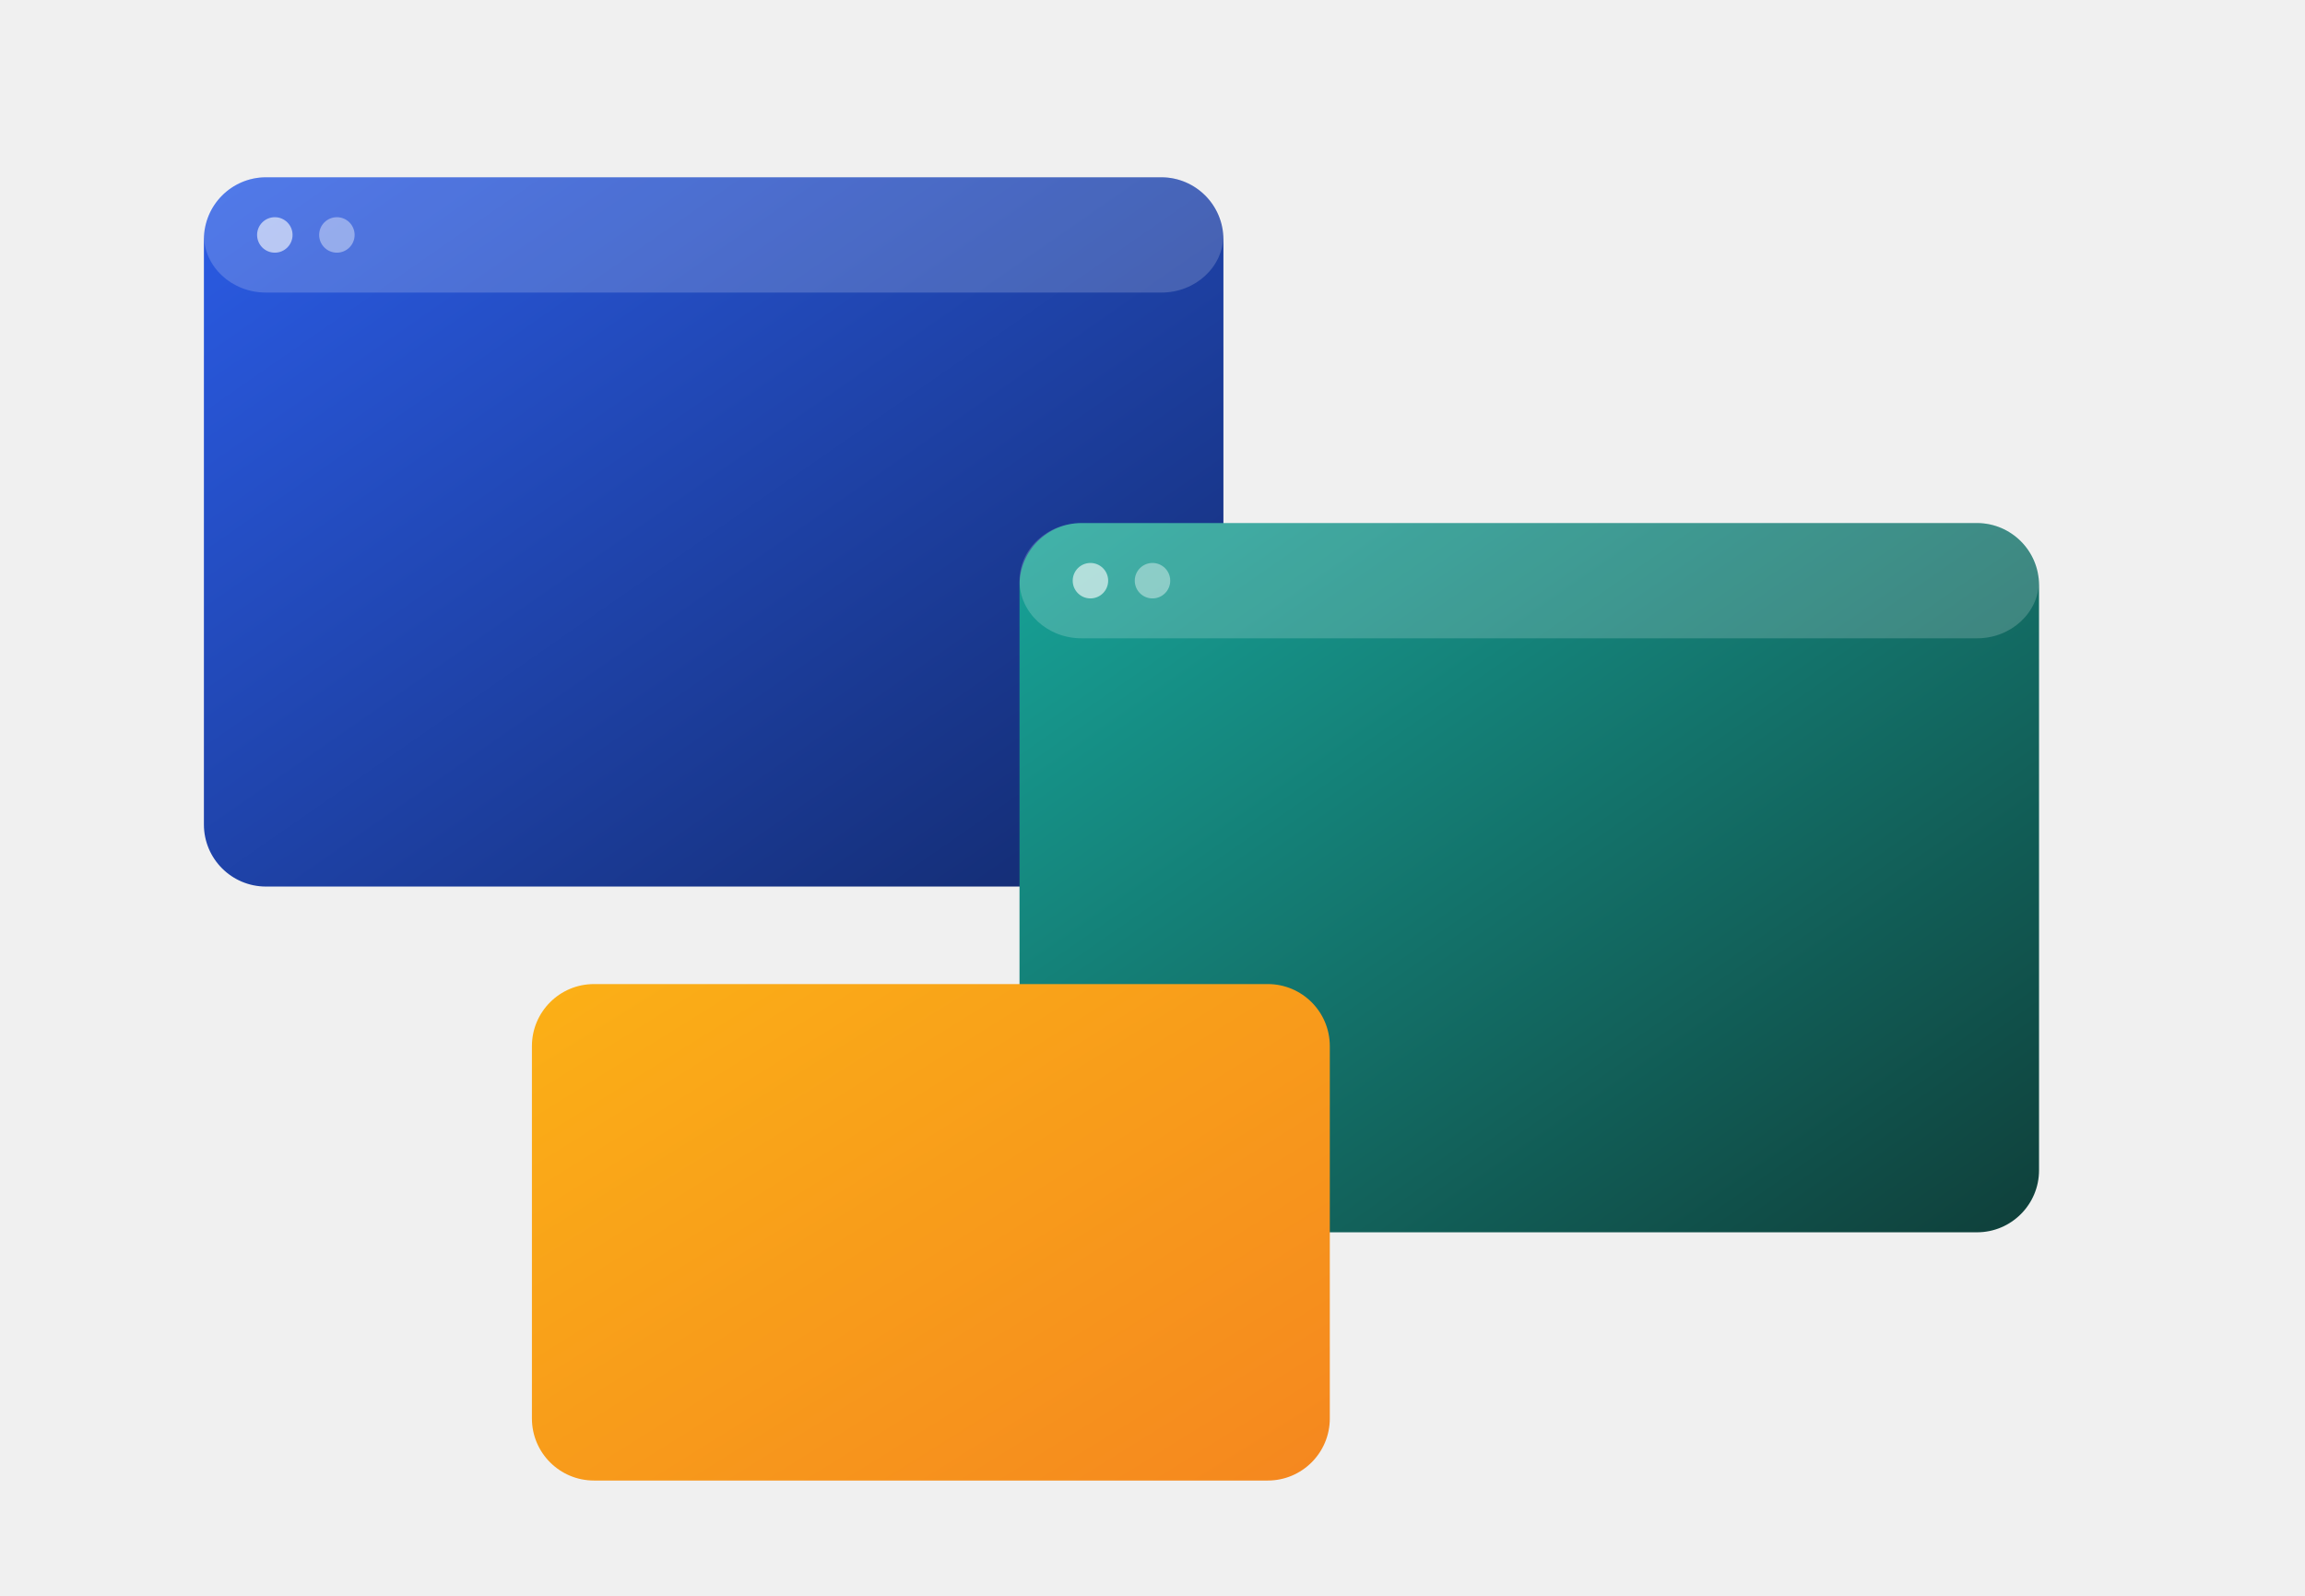
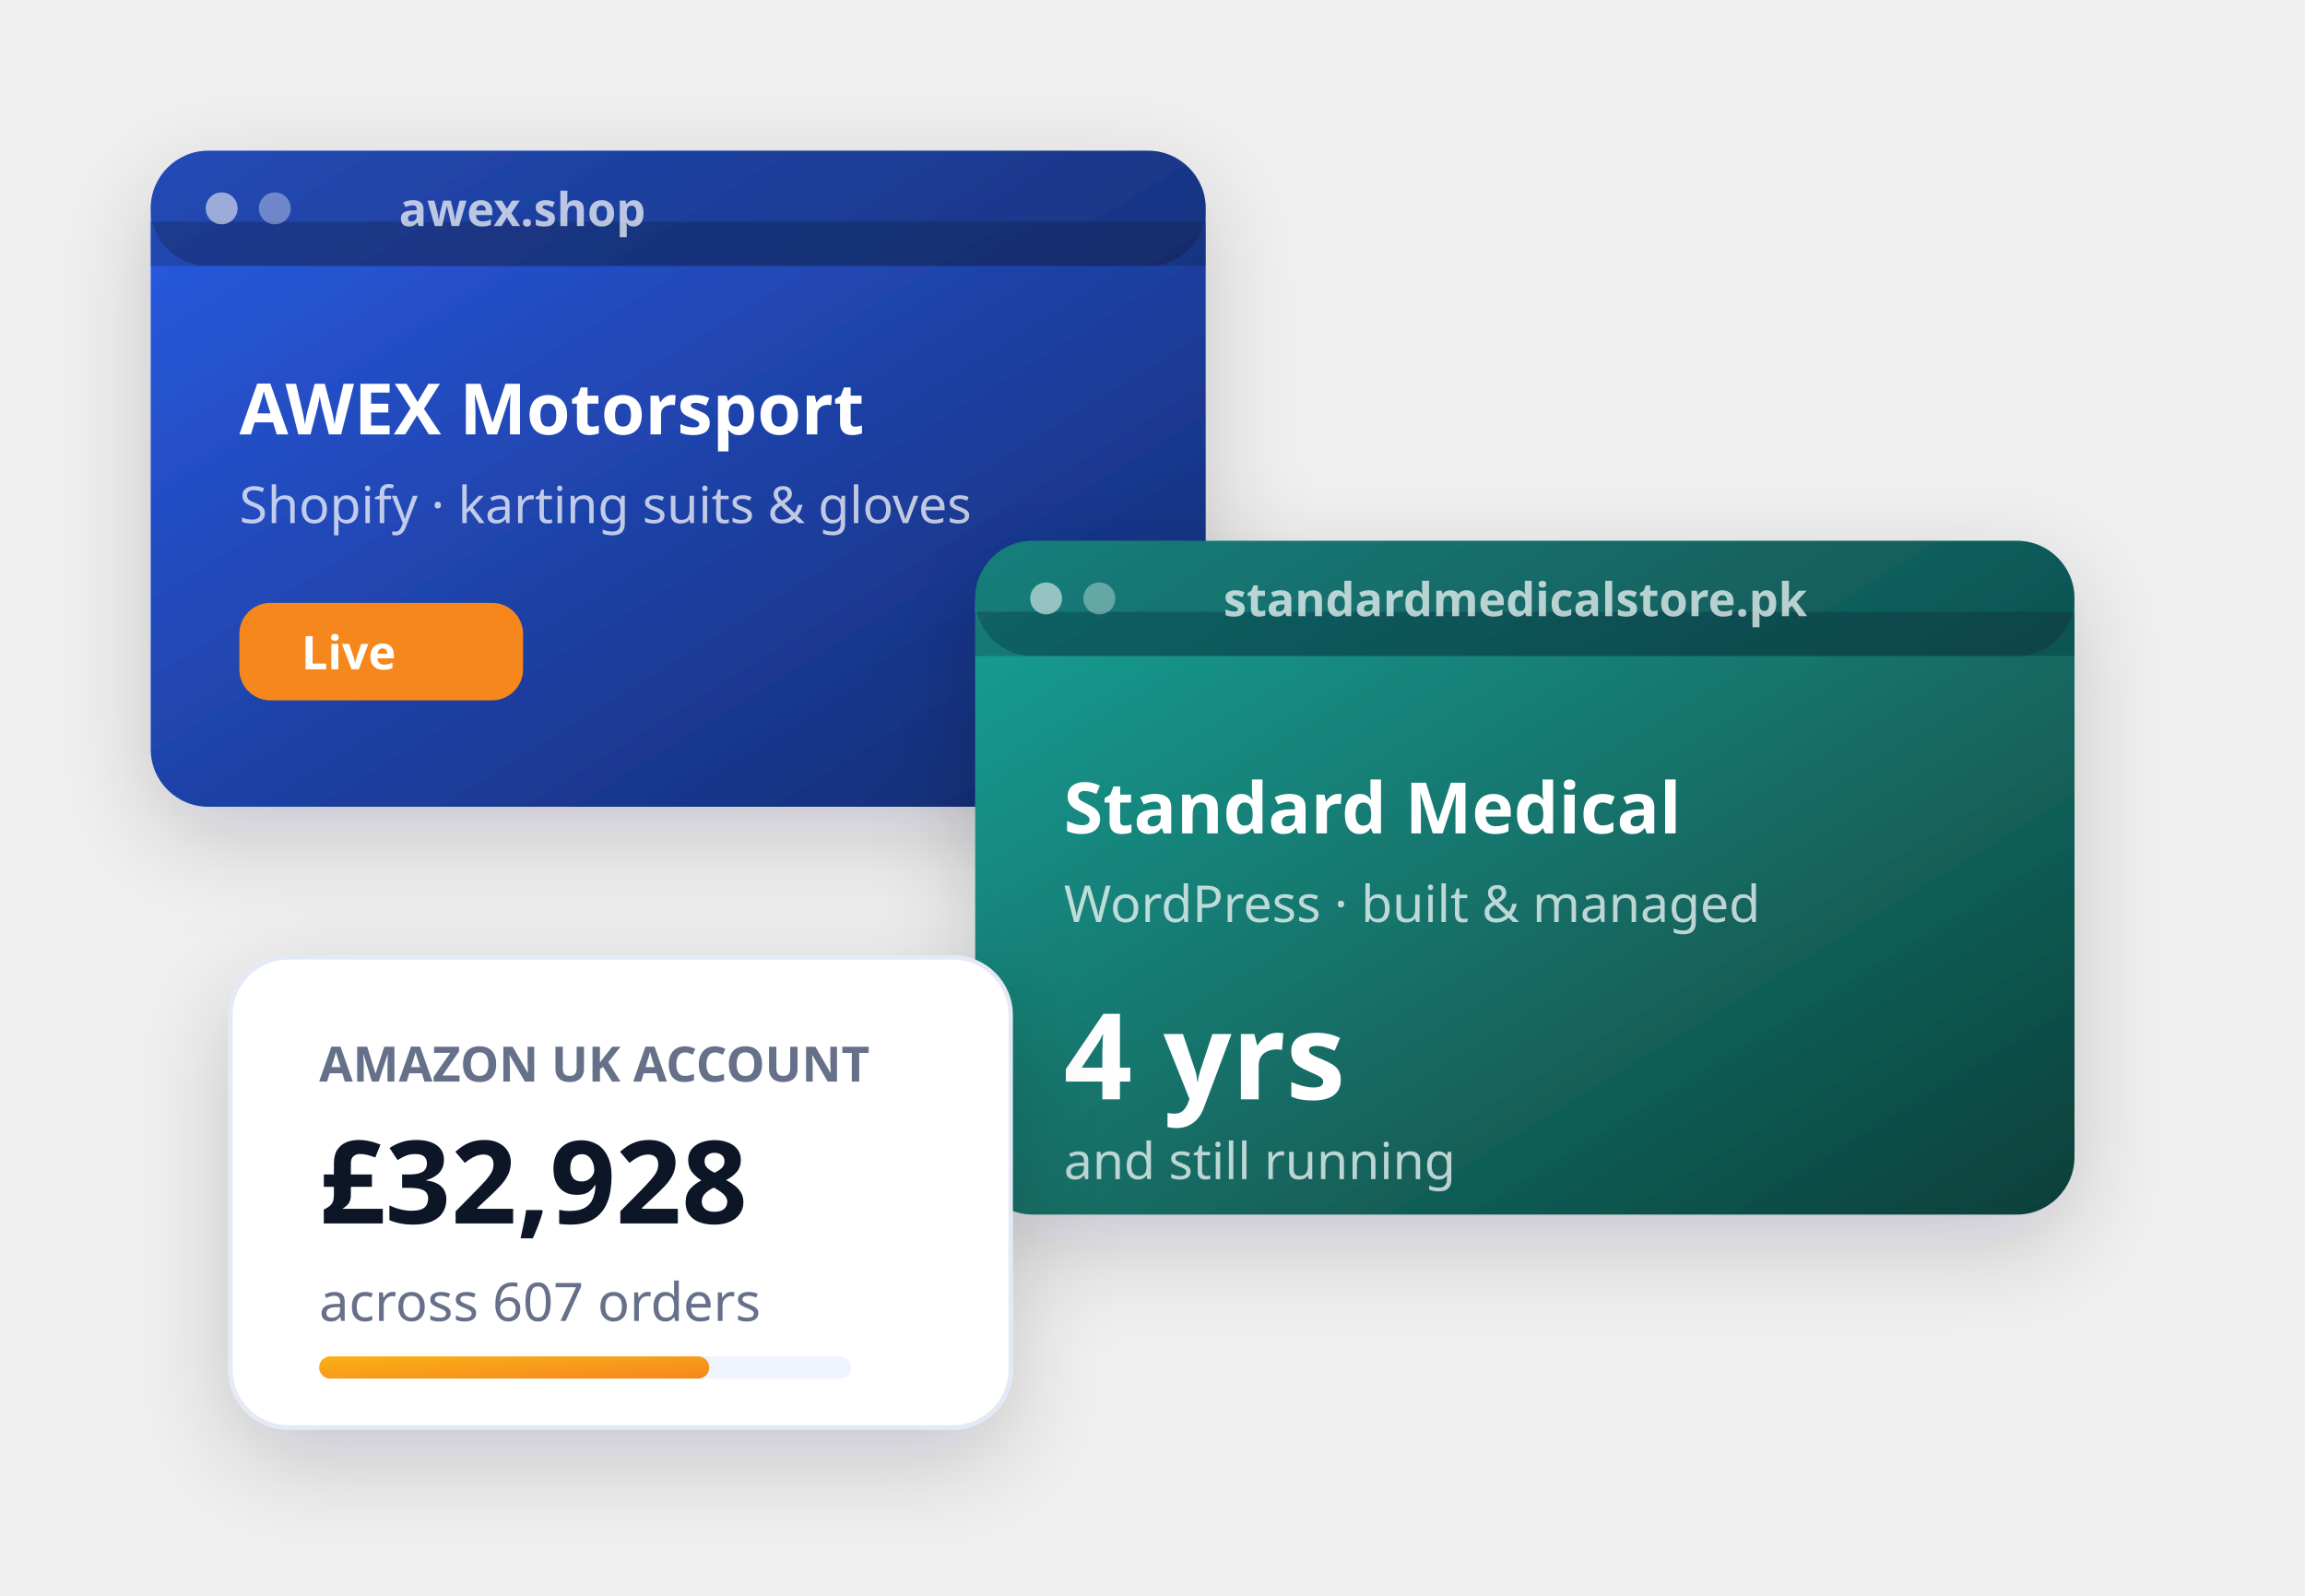
- <svg xmlns="http://www.w3.org/2000/svg" viewBox="0 0 520 360" width="520" height="360" fill="none">
+ <svg xmlns="http://www.w3.org/2000/svg" viewBox="0 0 520 360" width="520" height="360" fill="none" font-family="Plus Jakarta Sans, system-ui, sans-serif">
  <defs>
    <linearGradient id="a" x1="0" y1="0" x2="1" y2="1">
      <stop offset="0" stop-color="#2B5CE6" />
      <stop offset="1" stop-color="#12296B" />
    </linearGradient>
-     <linearGradient id="c" x1="0" y1="0" x2="1" y2="1">
+     <linearGradient id="t" x1="0" y1="0" x2="1" y2="1">
      <stop offset="0" stop-color="#17A398" />
      <stop offset="1" stop-color="#0F3F3A" />
    </linearGradient>
-     <linearGradient id="b" x1="0" y1="0" x2="1" y2="1">
+     <linearGradient id="o" x1="0" y1="0" x2="1" y2="1">
      <stop offset="0" stop-color="#FBB016" />
      <stop offset="1" stop-color="#F5871F" />
    </linearGradient>
+     <filter id="s" x="-25%" y="-25%" width="150%" height="150%">
+       <feDropShadow dx="0" dy="7" stdDeviation="11" flood-color="#0B1226" flood-opacity=".18" />
+     </filter>
  </defs>
-   <rect x="46" y="40" width="230" height="160" rx="14" fill="url(#a)" />
-   <rect x="46" y="40" width="230" height="26" rx="14" fill="#fff" opacity=".18" />
-   <rect x="230" y="118" width="230" height="160" rx="14" fill="url(#c)" />
-   <rect x="230" y="118" width="230" height="26" rx="14" fill="#fff" opacity=".18" />
-   <rect x="120" y="222" width="180" height="112" rx="14" fill="url(#b)" />
-   <circle cx="62" cy="53" r="4" fill="#fff" opacity=".6" />
-   <circle cx="76" cy="53" r="4" fill="#fff" opacity=".4" />
-   <circle cx="246" cy="131" r="4" fill="#fff" opacity=".6" />
-   <circle cx="260" cy="131" r="4" fill="#fff" opacity=".4" />
+   <g filter="url(#s)">
+     <rect x="34" y="34" width="238" height="148" rx="13" fill="url(#a)" />
+     <rect x="34" y="34" width="238" height="26" rx="13" fill="#0B1226" opacity=".25" />
+     <rect x="34" y="50" width="238" height="10" fill="#0B1226" opacity=".25" />
+     <circle cx="50" cy="47" r="3.6" fill="#fff" opacity=".55" />
+     <circle cx="62" cy="47" r="3.6" fill="#fff" opacity=".35" />
+     <text x="90" y="51" fill="#fff" font-size="10.5" font-weight="600" opacity=".7">awex.shop</text>
+     <text x="54" y="98" fill="#fff" font-size="16" font-weight="700">AWEX Motorsport</text>
+     <text x="54" y="118" fill="#fff" font-size="11.5" font-weight="500" opacity=".72">Shopify · karting suits &amp; gloves</text>
+     <rect x="54" y="136" width="64" height="22" rx="7" fill="#F5871F" />
+     <text x="68" y="151" fill="#fff" font-size="10.5" font-weight="700">Live</text>
+   </g>
+   <g filter="url(#s)">
+     <rect x="220" y="122" width="248" height="152" rx="13" fill="url(#t)" />
+     <rect x="220" y="122" width="248" height="26" rx="13" fill="#0B1226" opacity=".25" />
+     <rect x="220" y="138" width="248" height="10" fill="#0B1226" opacity=".25" />
+     <circle cx="236" cy="135" r="3.6" fill="#fff" opacity=".55" />
+     <circle cx="248" cy="135" r="3.6" fill="#fff" opacity=".35" />
+     <text x="276" y="139" fill="#fff" font-size="10.5" font-weight="600" opacity=".7">standardmedicalstore.pk</text>
+     <text x="240" y="188" fill="#fff" font-size="16" font-weight="700">Standard Medical</text>
+     <text x="240" y="208" fill="#fff" font-size="11.5" font-weight="500" opacity=".72">WordPress · built &amp; managed</text>
+     <text x="240" y="248" fill="#fff" font-size="27" font-weight="800">4 yrs</text>
+     <text x="240" y="266" fill="#fff" font-size="11.5" font-weight="500" opacity=".72">and still running</text>
+   </g>
+   <g filter="url(#s)">
+     <rect x="52" y="216" width="176" height="106" rx="13" fill="#fff" stroke="#E4EAF5" />
+     <text x="72" y="244" fill="#667089" font-size="11" font-weight="600">AMAZON UK ACCOUNT</text>
+     <text x="72" y="276" fill="#0B1226" font-size="26" font-weight="800">£32,928</text>
+     <text x="72" y="298" fill="#667089" font-size="12" font-weight="500">across 607 orders</text>
+     <rect x="72" y="306" width="120" height="5" rx="2.5" fill="#EEF3FD" />
+     <rect x="72" y="306" width="88" height="5" rx="2.5" fill="url(#o)" />
+   </g>
</svg>
